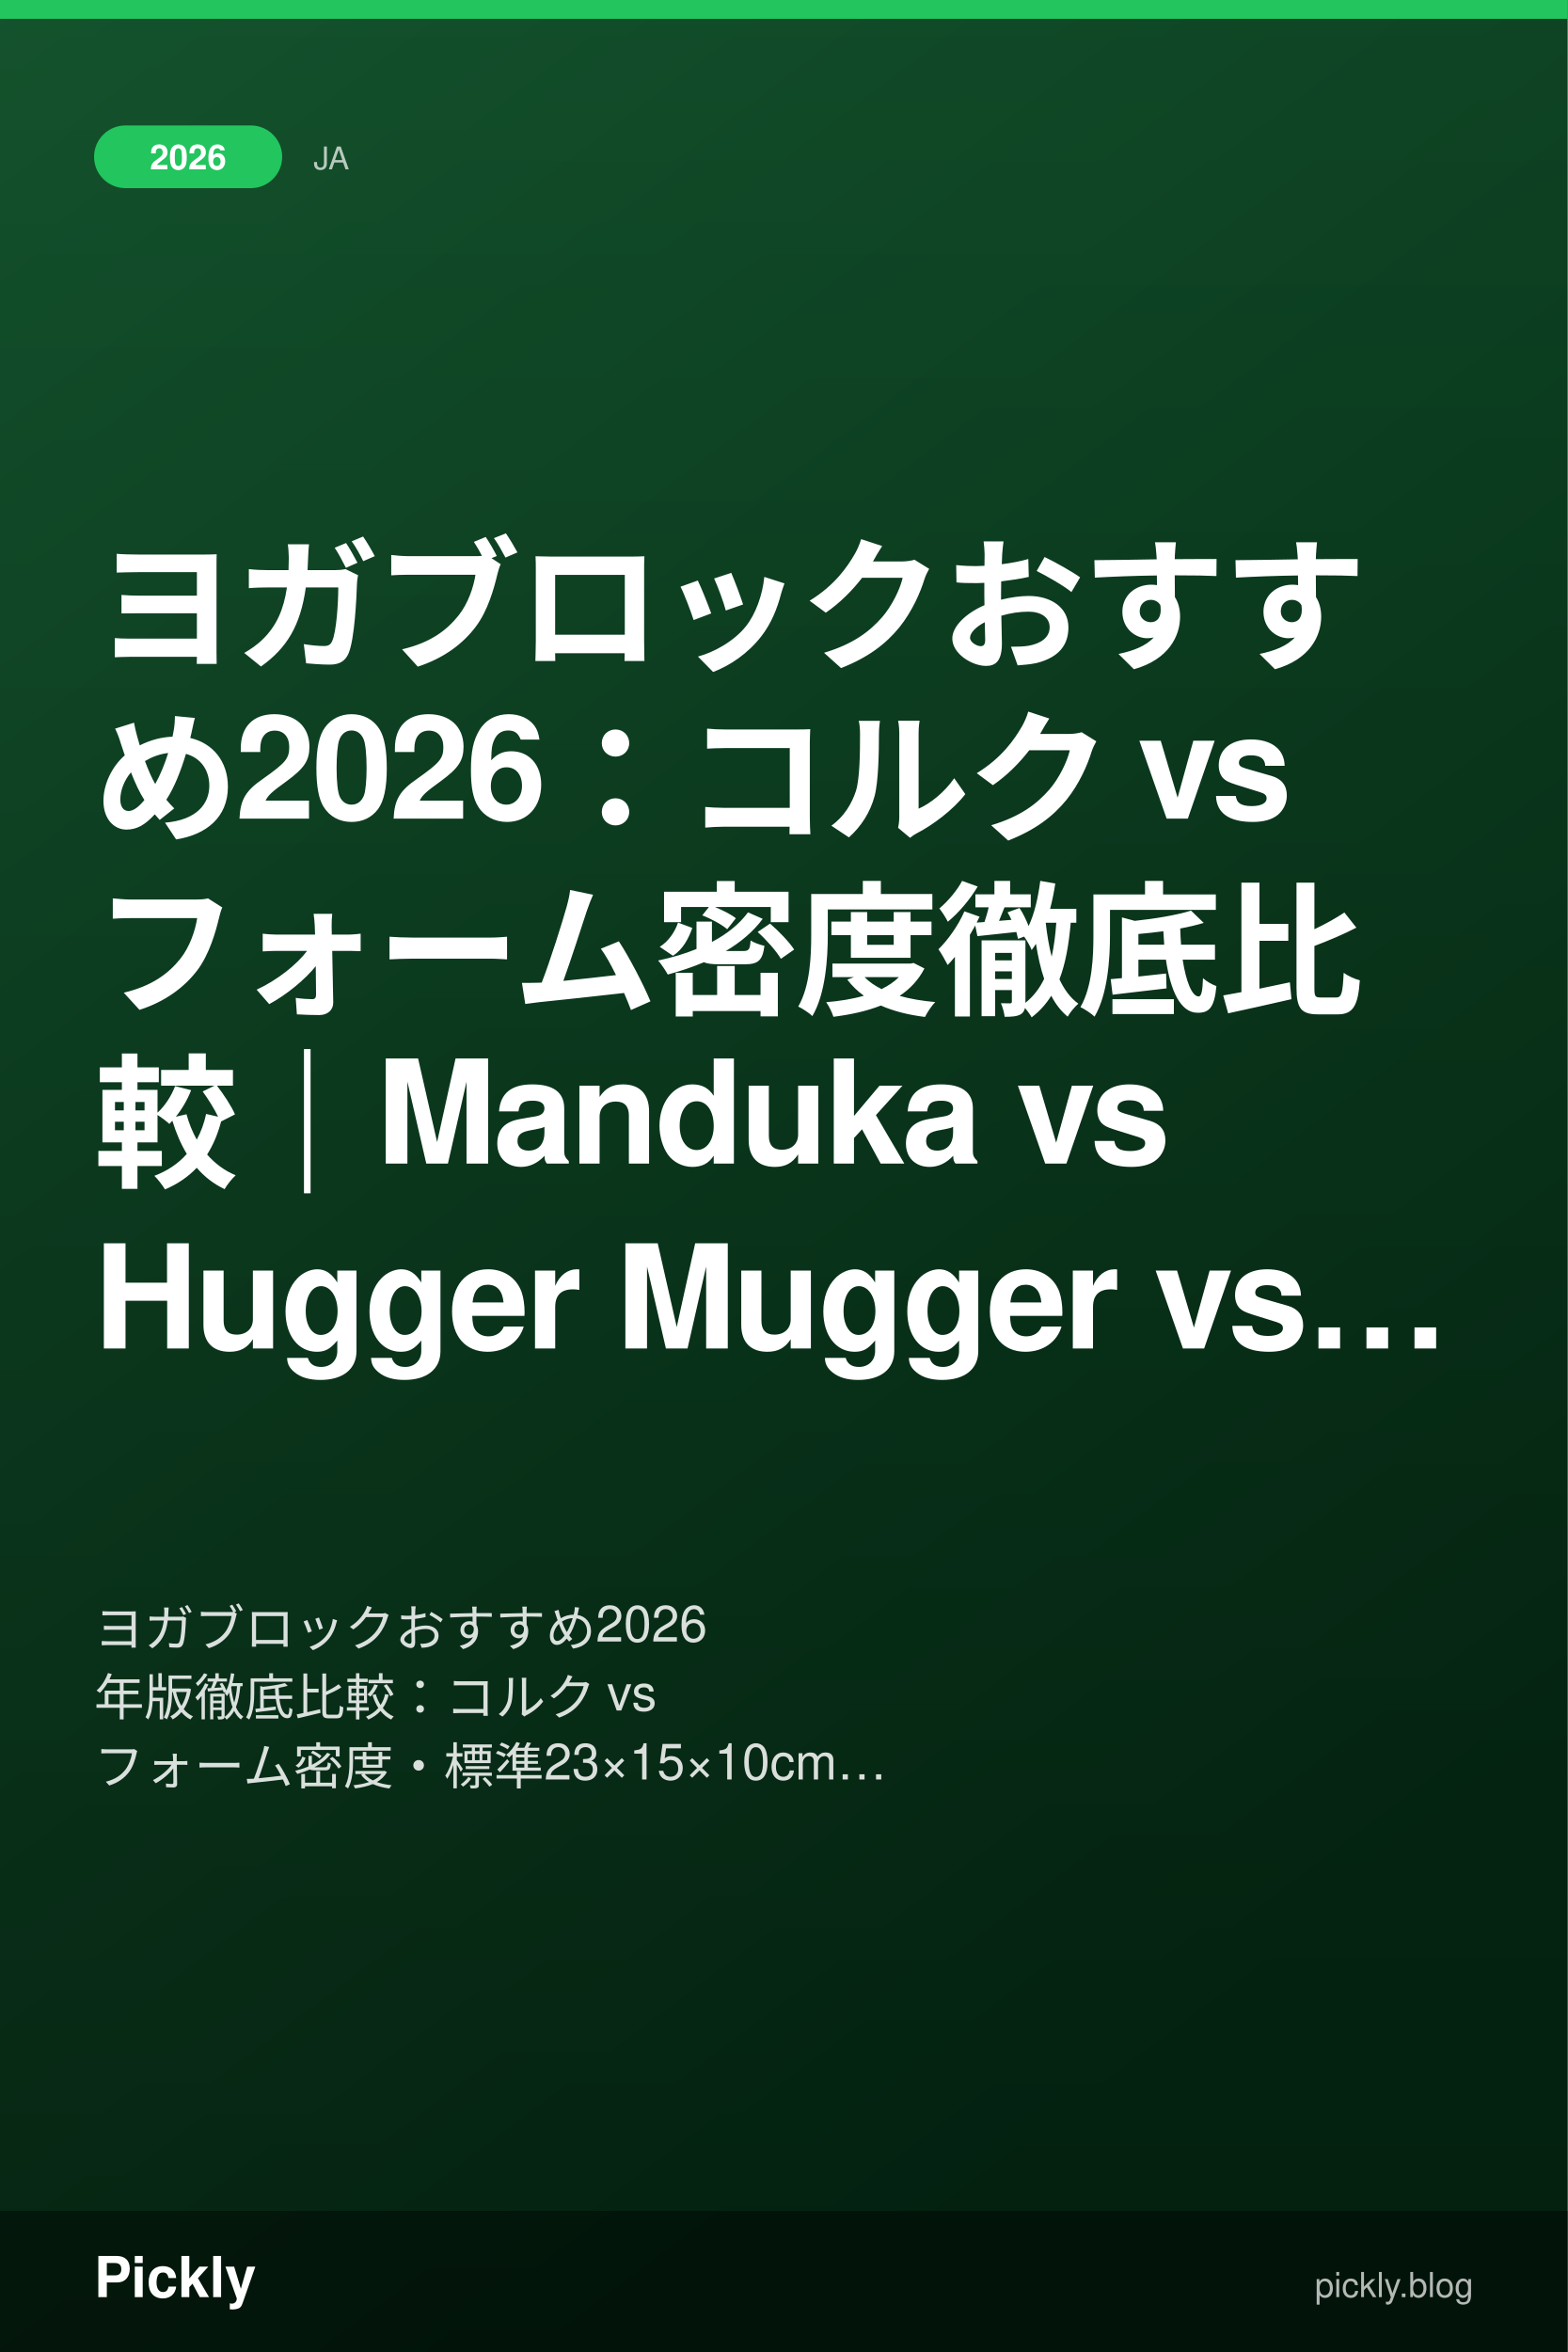
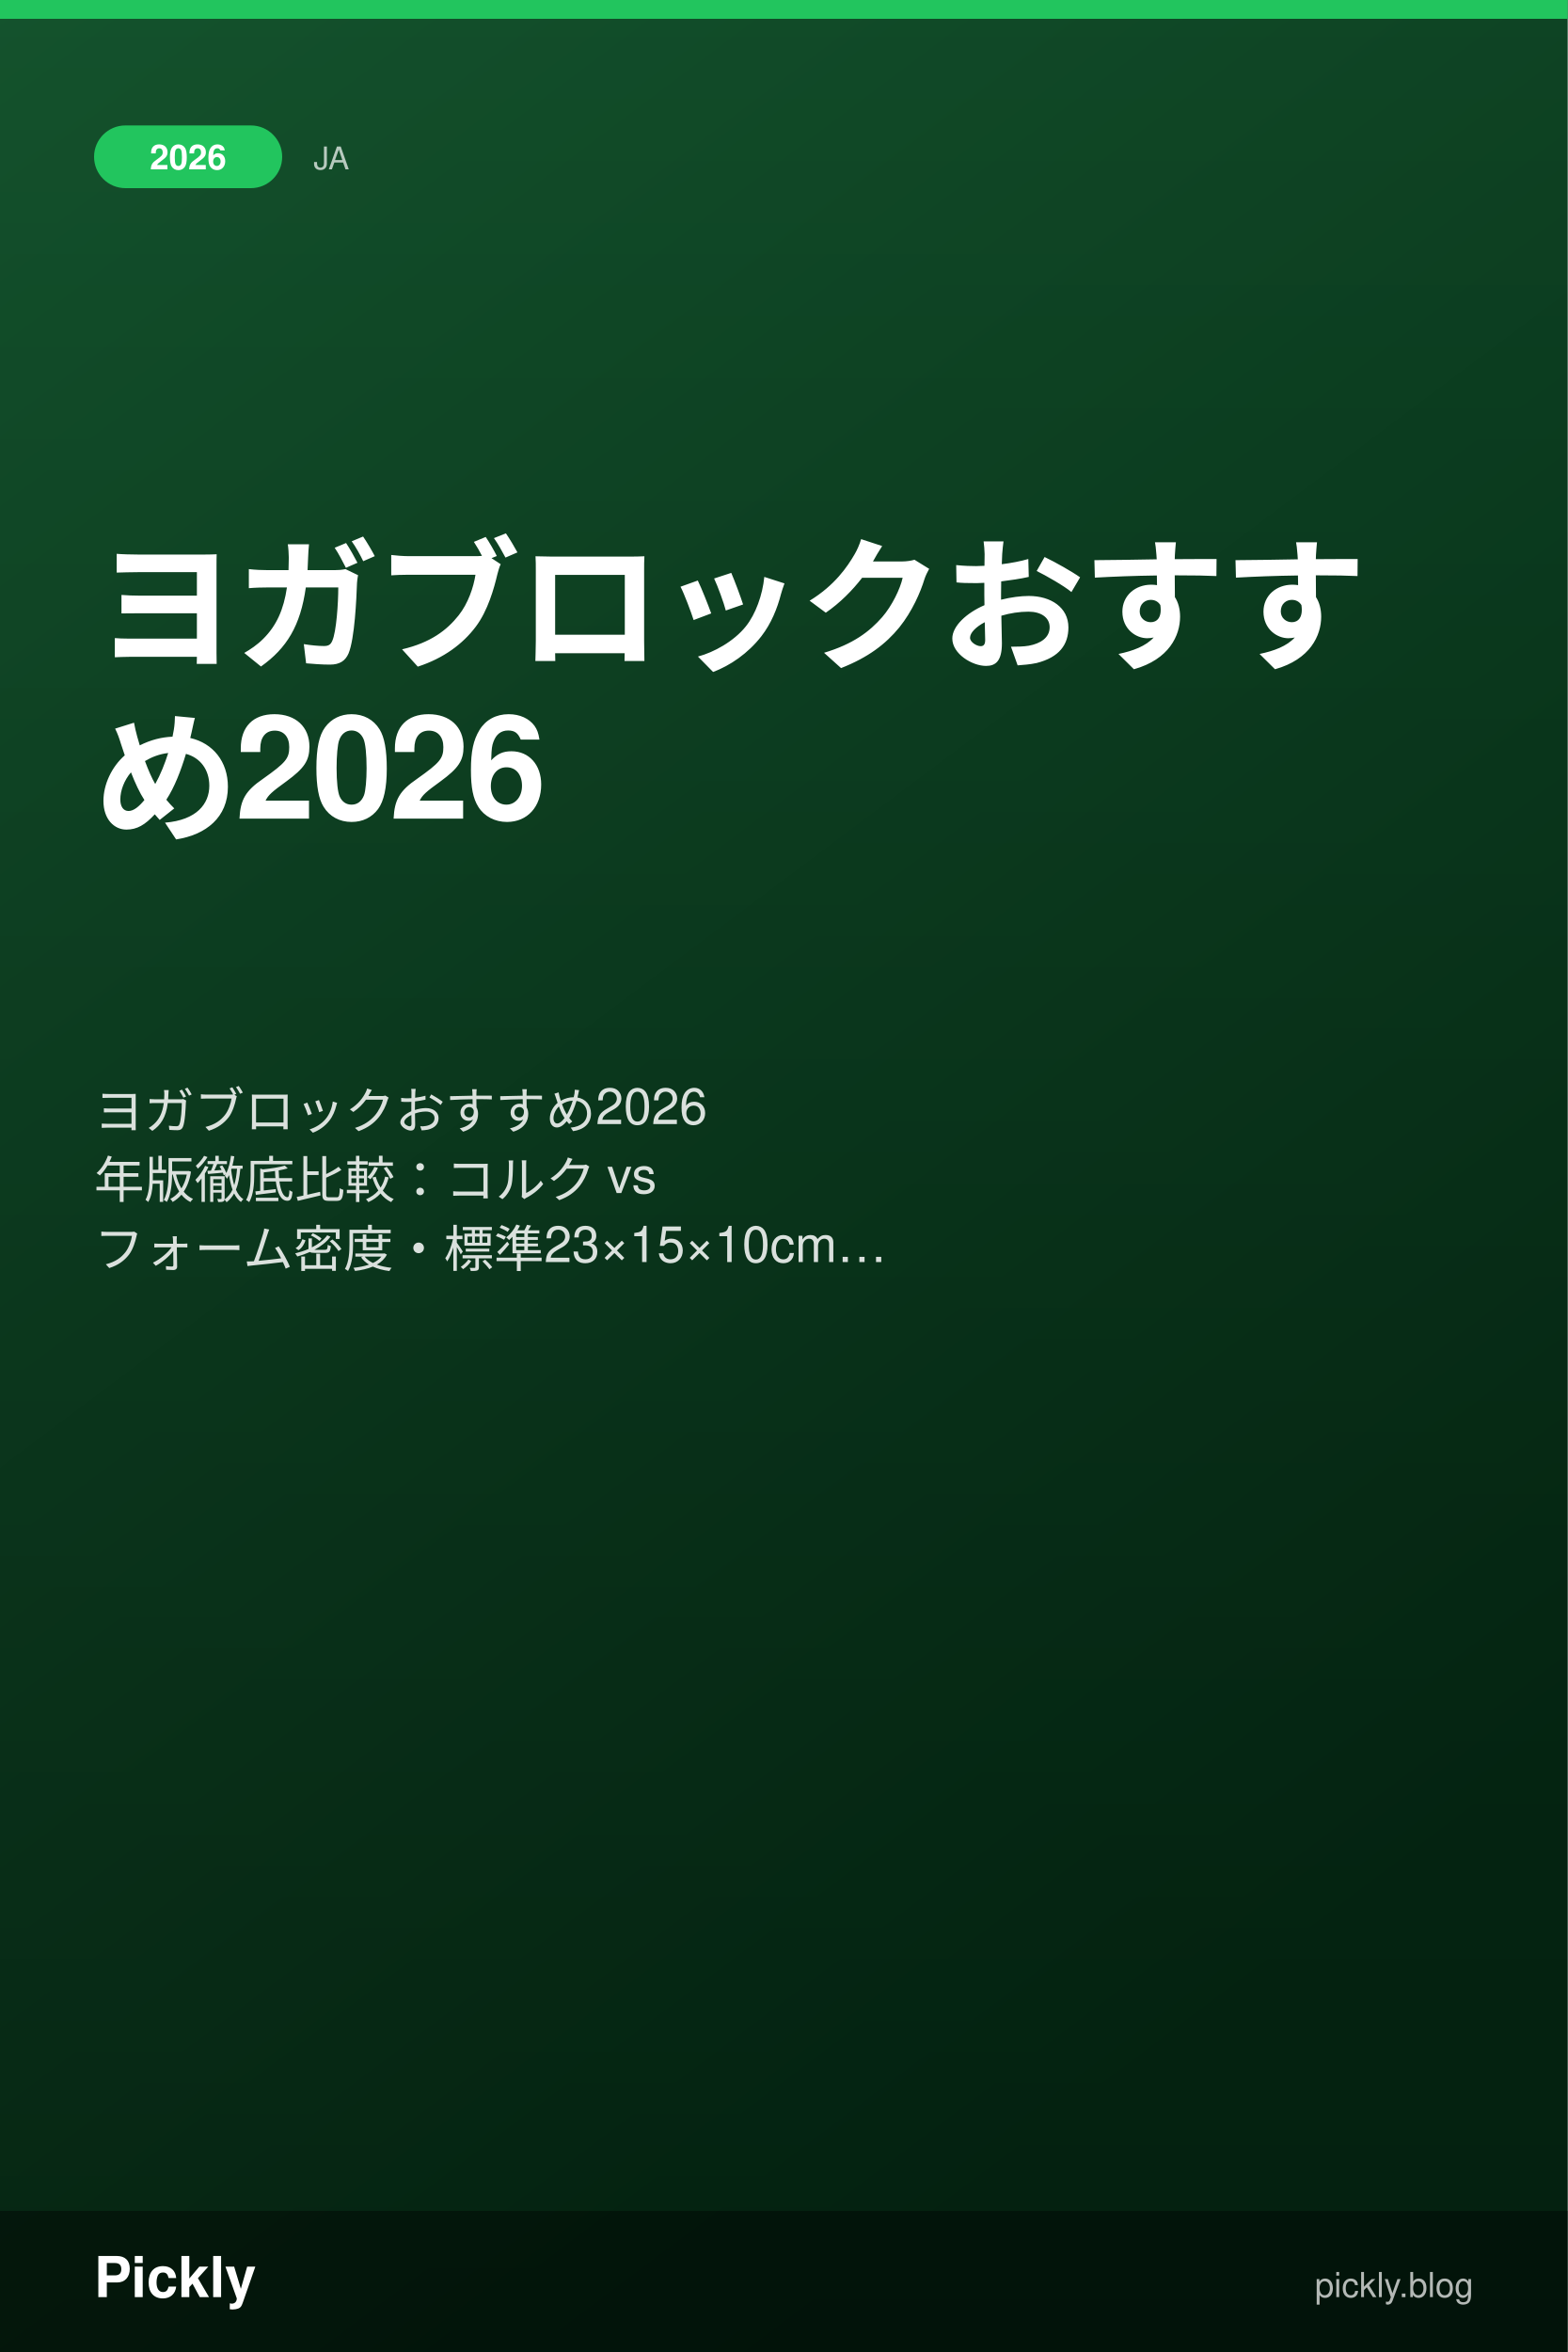
<svg xmlns="http://www.w3.org/2000/svg" width="1000" height="1500" viewBox="0 0 1000 1500">
  <defs>
    <linearGradient id="bg" x1="0" y1="0" x2="0.5" y2="1">
      <stop offset="0" stop-color="#14532d" />
      <stop offset="1" stop-color="#052e16" />
    </linearGradient>
    <linearGradient id="overlay" x1="0" y1="0" x2="0" y2="1">
      <stop offset="0" stop-color="rgba(0,0,0,0)" />
      <stop offset="1" stop-color="rgba(0,0,0,0.3)" />
    </linearGradient>
  </defs>
  <rect width="1000" height="1500" fill="url(#bg)" />
  <rect width="1000" height="1500" fill="url(#overlay)" />
  <rect x="0" y="0" width="1000" height="12" fill="#22c55e" />
  <rect x="60" y="80" width="120" height="40" rx="20" fill="#22c55e" />
  <text x="120" y="108" font-family="'Helvetica Neue', Helvetica, Arial, 'Hiragino Sans GB', 'Hiragino Sans', 'PingFang SC', 'PingFang TC', 'Apple SD Gothic Neo', 'Kohinoor Devanagari', 'Devanagari Sangam MN', 'Geeza Pro', 'SF Arabic', Thonburi, 'Sukhumvit Set', 'Arial Unicode MS', sans-serif" font-size="22" fill="#ffffff" font-weight="700" text-anchor="middle">2026</text>
  <text x="200" y="108" font-family="'Helvetica Neue', Helvetica, Arial, 'Hiragino Sans GB', 'Hiragino Sans', 'PingFang SC', 'PingFang TC', 'Apple SD Gothic Neo', 'Kohinoor Devanagari', 'Devanagari Sangam MN', 'Geeza Pro', 'SF Arabic', Thonburi, 'Sukhumvit Set', 'Arial Unicode MS', sans-serif" font-size="20" fill="rgba(255,255,255,0.7)" font-weight="500">JA</text>
  <text x="60" y="420" font-family="'Helvetica Neue', Helvetica, Arial, 'Hiragino Sans GB', 'Hiragino Sans', 'PingFang SC', 'PingFang TC', 'Apple SD Gothic Neo', 'Kohinoor Devanagari', 'Devanagari Sangam MN', 'Geeza Pro', 'SF Arabic', Thonburi, 'Sukhumvit Set', 'Arial Unicode MS', sans-serif" font-size="92" fill="#ffffff" font-weight="900" letter-spacing="-2" text-anchor="start">ヨガブロックおすす</text>
-   <text x="60" y="530" font-family="'Helvetica Neue', Helvetica, Arial, 'Hiragino Sans GB', 'Hiragino Sans', 'PingFang SC', 'PingFang TC', 'Apple SD Gothic Neo', 'Kohinoor Devanagari', 'Devanagari Sangam MN', 'Geeza Pro', 'SF Arabic', Thonburi, 'Sukhumvit Set', 'Arial Unicode MS', sans-serif" font-size="92" fill="#ffffff" font-weight="900" letter-spacing="-2" text-anchor="start">め2026：コルク vs</text>
-   <text x="60" y="640" font-family="'Helvetica Neue', Helvetica, Arial, 'Hiragino Sans GB', 'Hiragino Sans', 'PingFang SC', 'PingFang TC', 'Apple SD Gothic Neo', 'Kohinoor Devanagari', 'Devanagari Sangam MN', 'Geeza Pro', 'SF Arabic', Thonburi, 'Sukhumvit Set', 'Arial Unicode MS', sans-serif" font-size="92" fill="#ffffff" font-weight="900" letter-spacing="-2" text-anchor="start">フォーム密度徹底比</text>
-   <text x="60" y="750" font-family="'Helvetica Neue', Helvetica, Arial, 'Hiragino Sans GB', 'Hiragino Sans', 'PingFang SC', 'PingFang TC', 'Apple SD Gothic Neo', 'Kohinoor Devanagari', 'Devanagari Sangam MN', 'Geeza Pro', 'SF Arabic', Thonburi, 'Sukhumvit Set', 'Arial Unicode MS', sans-serif" font-size="92" fill="#ffffff" font-weight="900" letter-spacing="-2" text-anchor="start">較｜Manduka vs</text>
-   <text x="60" y="860" font-family="'Helvetica Neue', Helvetica, Arial, 'Hiragino Sans GB', 'Hiragino Sans', 'PingFang SC', 'PingFang TC', 'Apple SD Gothic Neo', 'Kohinoor Devanagari', 'Devanagari Sangam MN', 'Geeza Pro', 'SF Arabic', Thonburi, 'Sukhumvit Set', 'Arial Unicode MS', sans-serif" font-size="92" fill="#ffffff" font-weight="900" letter-spacing="-2" text-anchor="start">Hugger Mugger vs…</text>
-   <text x="60" y="1050" font-family="'Helvetica Neue', Helvetica, Arial, 'Hiragino Sans GB', 'Hiragino Sans', 'PingFang SC', 'PingFang TC', 'Apple SD Gothic Neo', 'Kohinoor Devanagari', 'Devanagari Sangam MN', 'Geeza Pro', 'SF Arabic', Thonburi, 'Sukhumvit Set', 'Arial Unicode MS', sans-serif" font-size="32" fill="rgba(255,255,255,0.85)" font-weight="400" text-anchor="start">ヨガブロックおすすめ2026</text>
-   <text x="60" y="1094" font-family="'Helvetica Neue', Helvetica, Arial, 'Hiragino Sans GB', 'Hiragino Sans', 'PingFang SC', 'PingFang TC', 'Apple SD Gothic Neo', 'Kohinoor Devanagari', 'Devanagari Sangam MN', 'Geeza Pro', 'SF Arabic', Thonburi, 'Sukhumvit Set', 'Arial Unicode MS', sans-serif" font-size="32" fill="rgba(255,255,255,0.85)" font-weight="400" text-anchor="start">年版徹底比較：コルク vs</text>
-   <text x="60" y="1138" font-family="'Helvetica Neue', Helvetica, Arial, 'Hiragino Sans GB', 'Hiragino Sans', 'PingFang SC', 'PingFang TC', 'Apple SD Gothic Neo', 'Kohinoor Devanagari', 'Devanagari Sangam MN', 'Geeza Pro', 'SF Arabic', Thonburi, 'Sukhumvit Set', 'Arial Unicode MS', sans-serif" font-size="32" fill="rgba(255,255,255,0.85)" font-weight="400" text-anchor="start">フォーム密度・標準23×15×10cm…</text>
+   <text x="60" y="530" font-family="'Helvetica Neue', Helvetica, Arial, 'Hiragino Sans GB', 'Hiragino Sans', 'PingFang SC', 'PingFang TC', 'Apple SD Gothic Neo', 'Kohinoor Devanagari', 'Devanagari Sangam MN', 'Geeza Pro', 'SF Arabic', Thonburi, 'Sukhumvit Set', 'Arial Unicode MS', sans-serif" font-size="92" fill="#ffffff" font-weight="900" letter-spacing="-2" text-anchor="start">め2026</text>
+   <text x="60" y="720" font-family="'Helvetica Neue', Helvetica, Arial, 'Hiragino Sans GB', 'Hiragino Sans', 'PingFang SC', 'PingFang TC', 'Apple SD Gothic Neo', 'Kohinoor Devanagari', 'Devanagari Sangam MN', 'Geeza Pro', 'SF Arabic', Thonburi, 'Sukhumvit Set', 'Arial Unicode MS', sans-serif" font-size="32" fill="rgba(255,255,255,0.85)" font-weight="400" text-anchor="start">ヨガブロックおすすめ2026</text>
+   <text x="60" y="764" font-family="'Helvetica Neue', Helvetica, Arial, 'Hiragino Sans GB', 'Hiragino Sans', 'PingFang SC', 'PingFang TC', 'Apple SD Gothic Neo', 'Kohinoor Devanagari', 'Devanagari Sangam MN', 'Geeza Pro', 'SF Arabic', Thonburi, 'Sukhumvit Set', 'Arial Unicode MS', sans-serif" font-size="32" fill="rgba(255,255,255,0.85)" font-weight="400" text-anchor="start">年版徹底比較：コルク vs</text>
+   <text x="60" y="808" font-family="'Helvetica Neue', Helvetica, Arial, 'Hiragino Sans GB', 'Hiragino Sans', 'PingFang SC', 'PingFang TC', 'Apple SD Gothic Neo', 'Kohinoor Devanagari', 'Devanagari Sangam MN', 'Geeza Pro', 'SF Arabic', Thonburi, 'Sukhumvit Set', 'Arial Unicode MS', sans-serif" font-size="32" fill="rgba(255,255,255,0.85)" font-weight="400" text-anchor="start">フォーム密度・標準23×15×10cm…</text>
  <rect x="0" y="1410" width="1000" height="90" fill="rgba(0,0,0,0.4)" />
  <text x="60" y="1465" font-family="'Helvetica Neue', Helvetica, Arial, 'Hiragino Sans GB', 'Hiragino Sans', 'PingFang SC', 'PingFang TC', 'Apple SD Gothic Neo', 'Kohinoor Devanagari', 'Devanagari Sangam MN', 'Geeza Pro', 'SF Arabic', Thonburi, 'Sukhumvit Set', 'Arial Unicode MS', sans-serif" font-size="36" fill="#ffffff" font-weight="800">Pickly</text>
  <text x="940" y="1465" font-family="'Helvetica Neue', Helvetica, Arial, 'Hiragino Sans GB', 'Hiragino Sans', 'PingFang SC', 'PingFang TC', 'Apple SD Gothic Neo', 'Kohinoor Devanagari', 'Devanagari Sangam MN', 'Geeza Pro', 'SF Arabic', Thonburi, 'Sukhumvit Set', 'Arial Unicode MS', sans-serif" font-size="22" fill="rgba(255,255,255,0.7)" font-weight="500" text-anchor="end">pickly.blog</text>
</svg>
